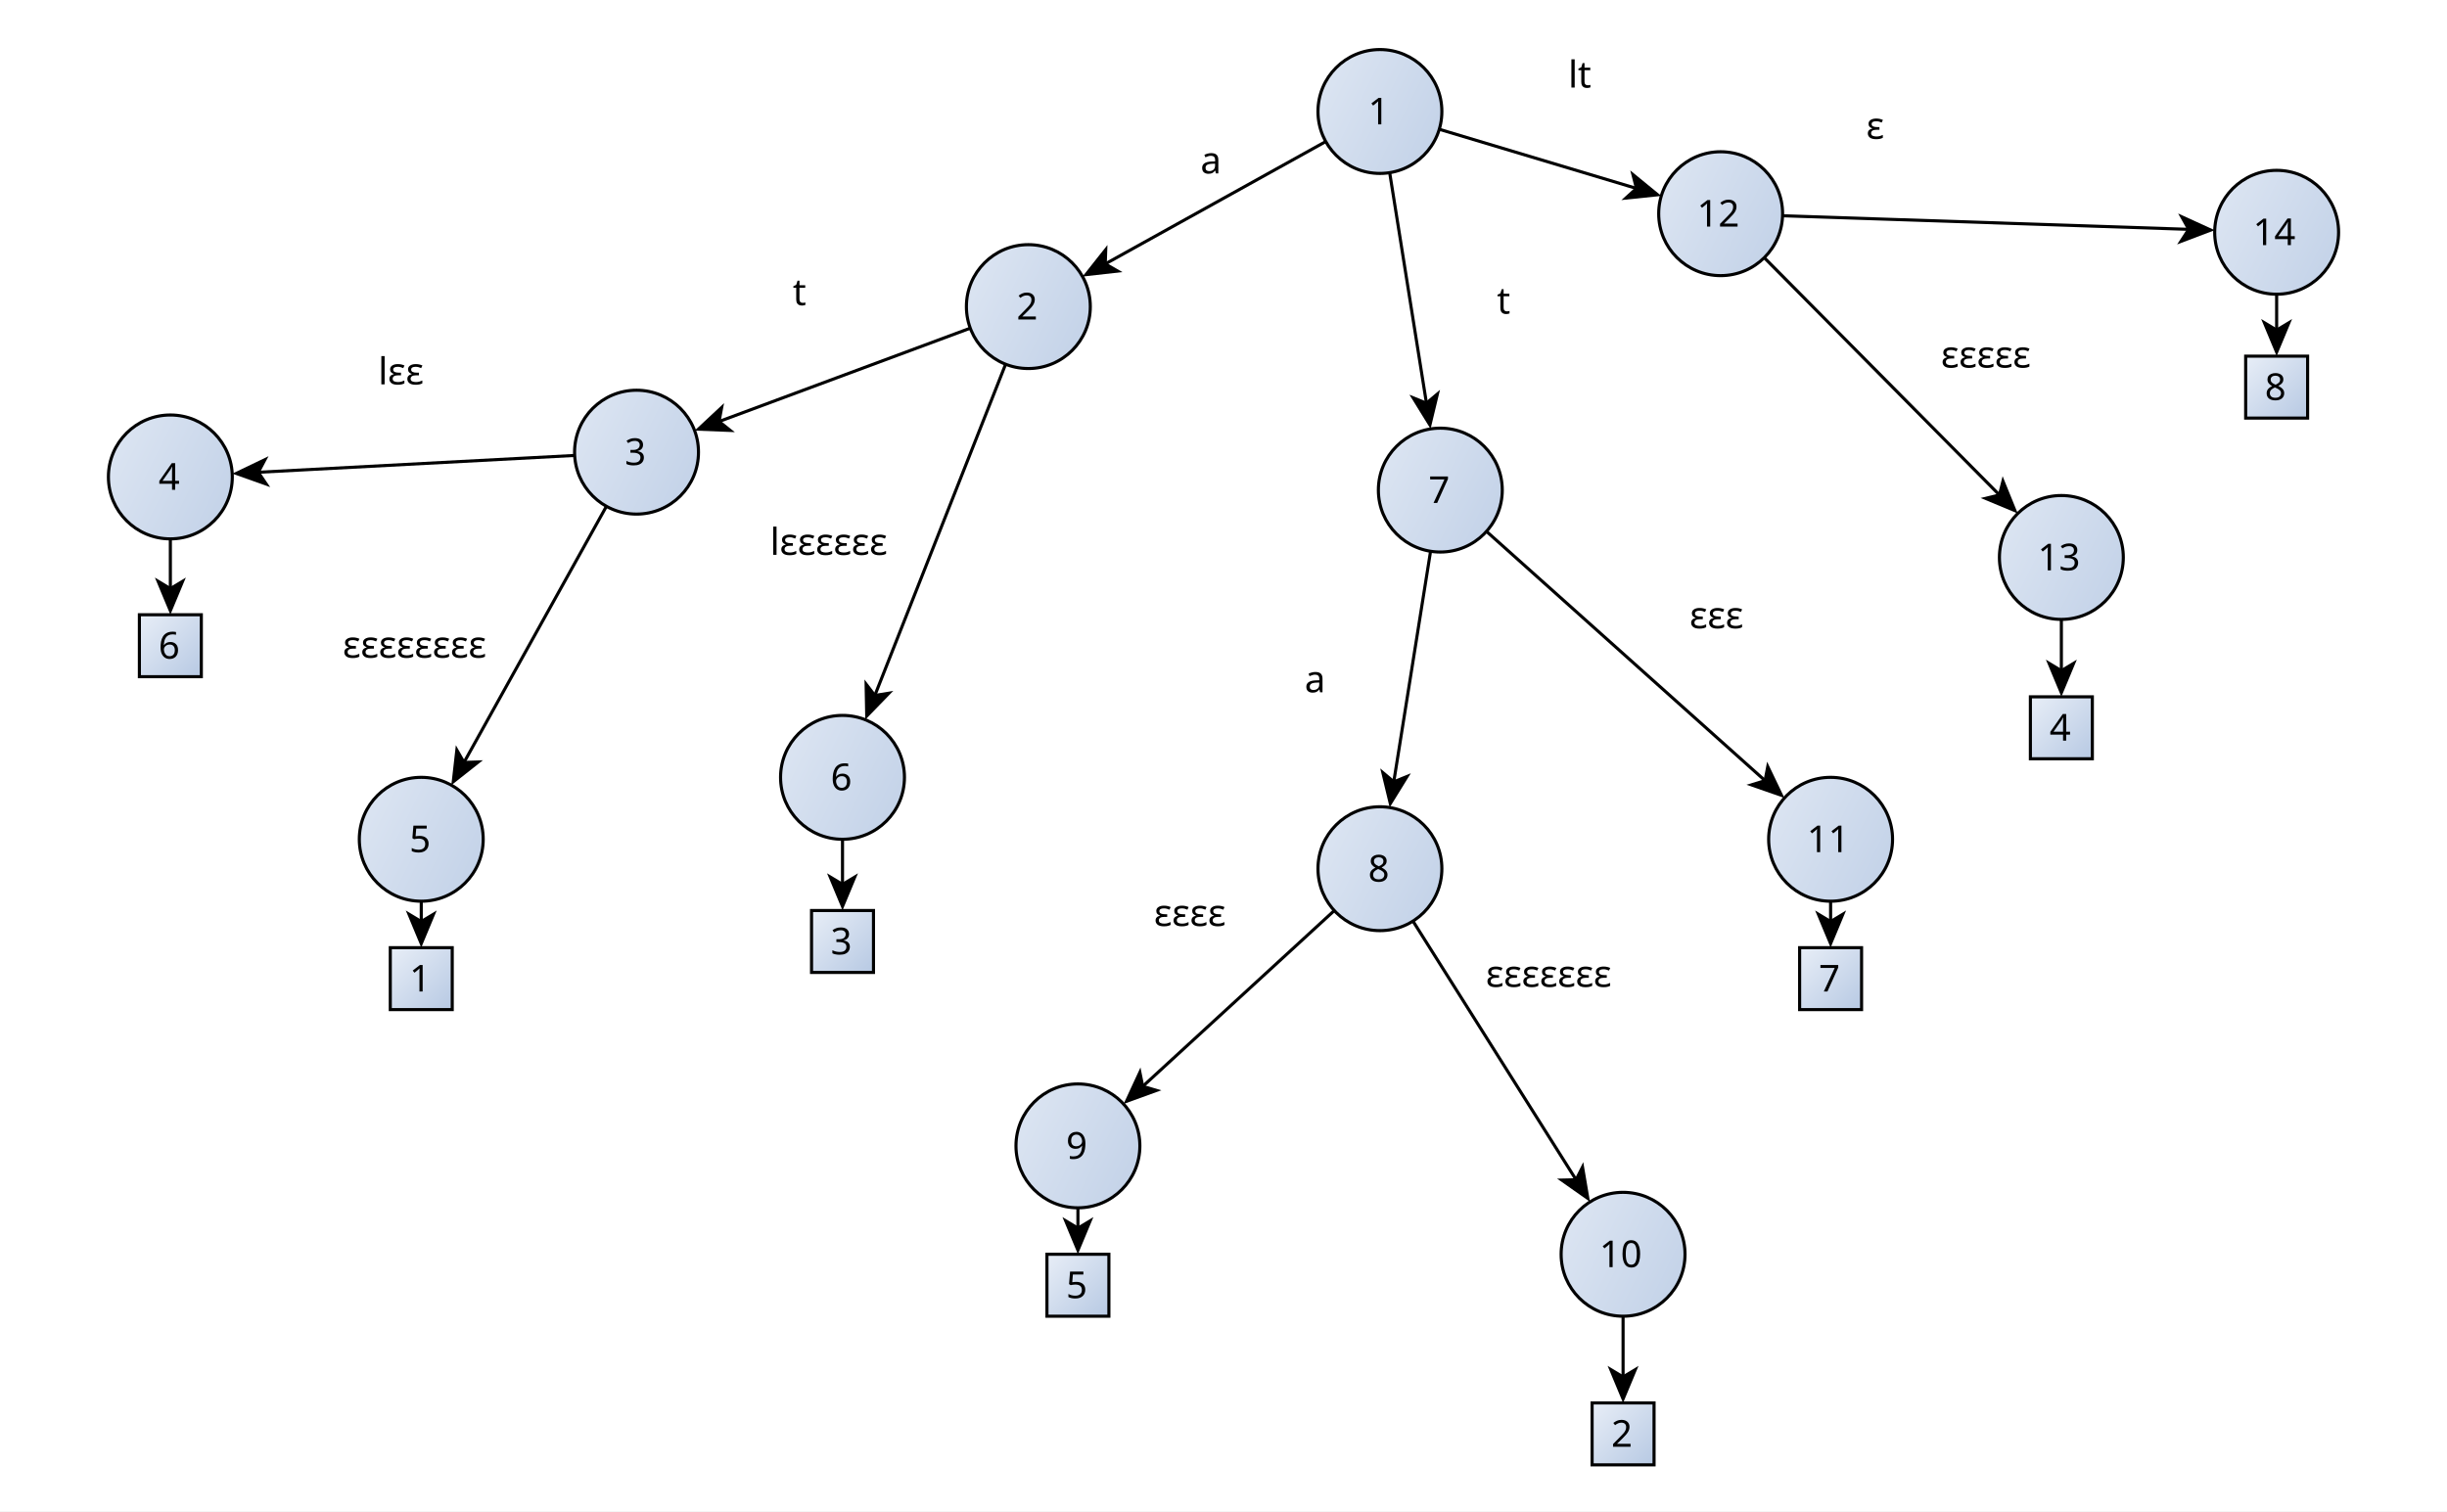
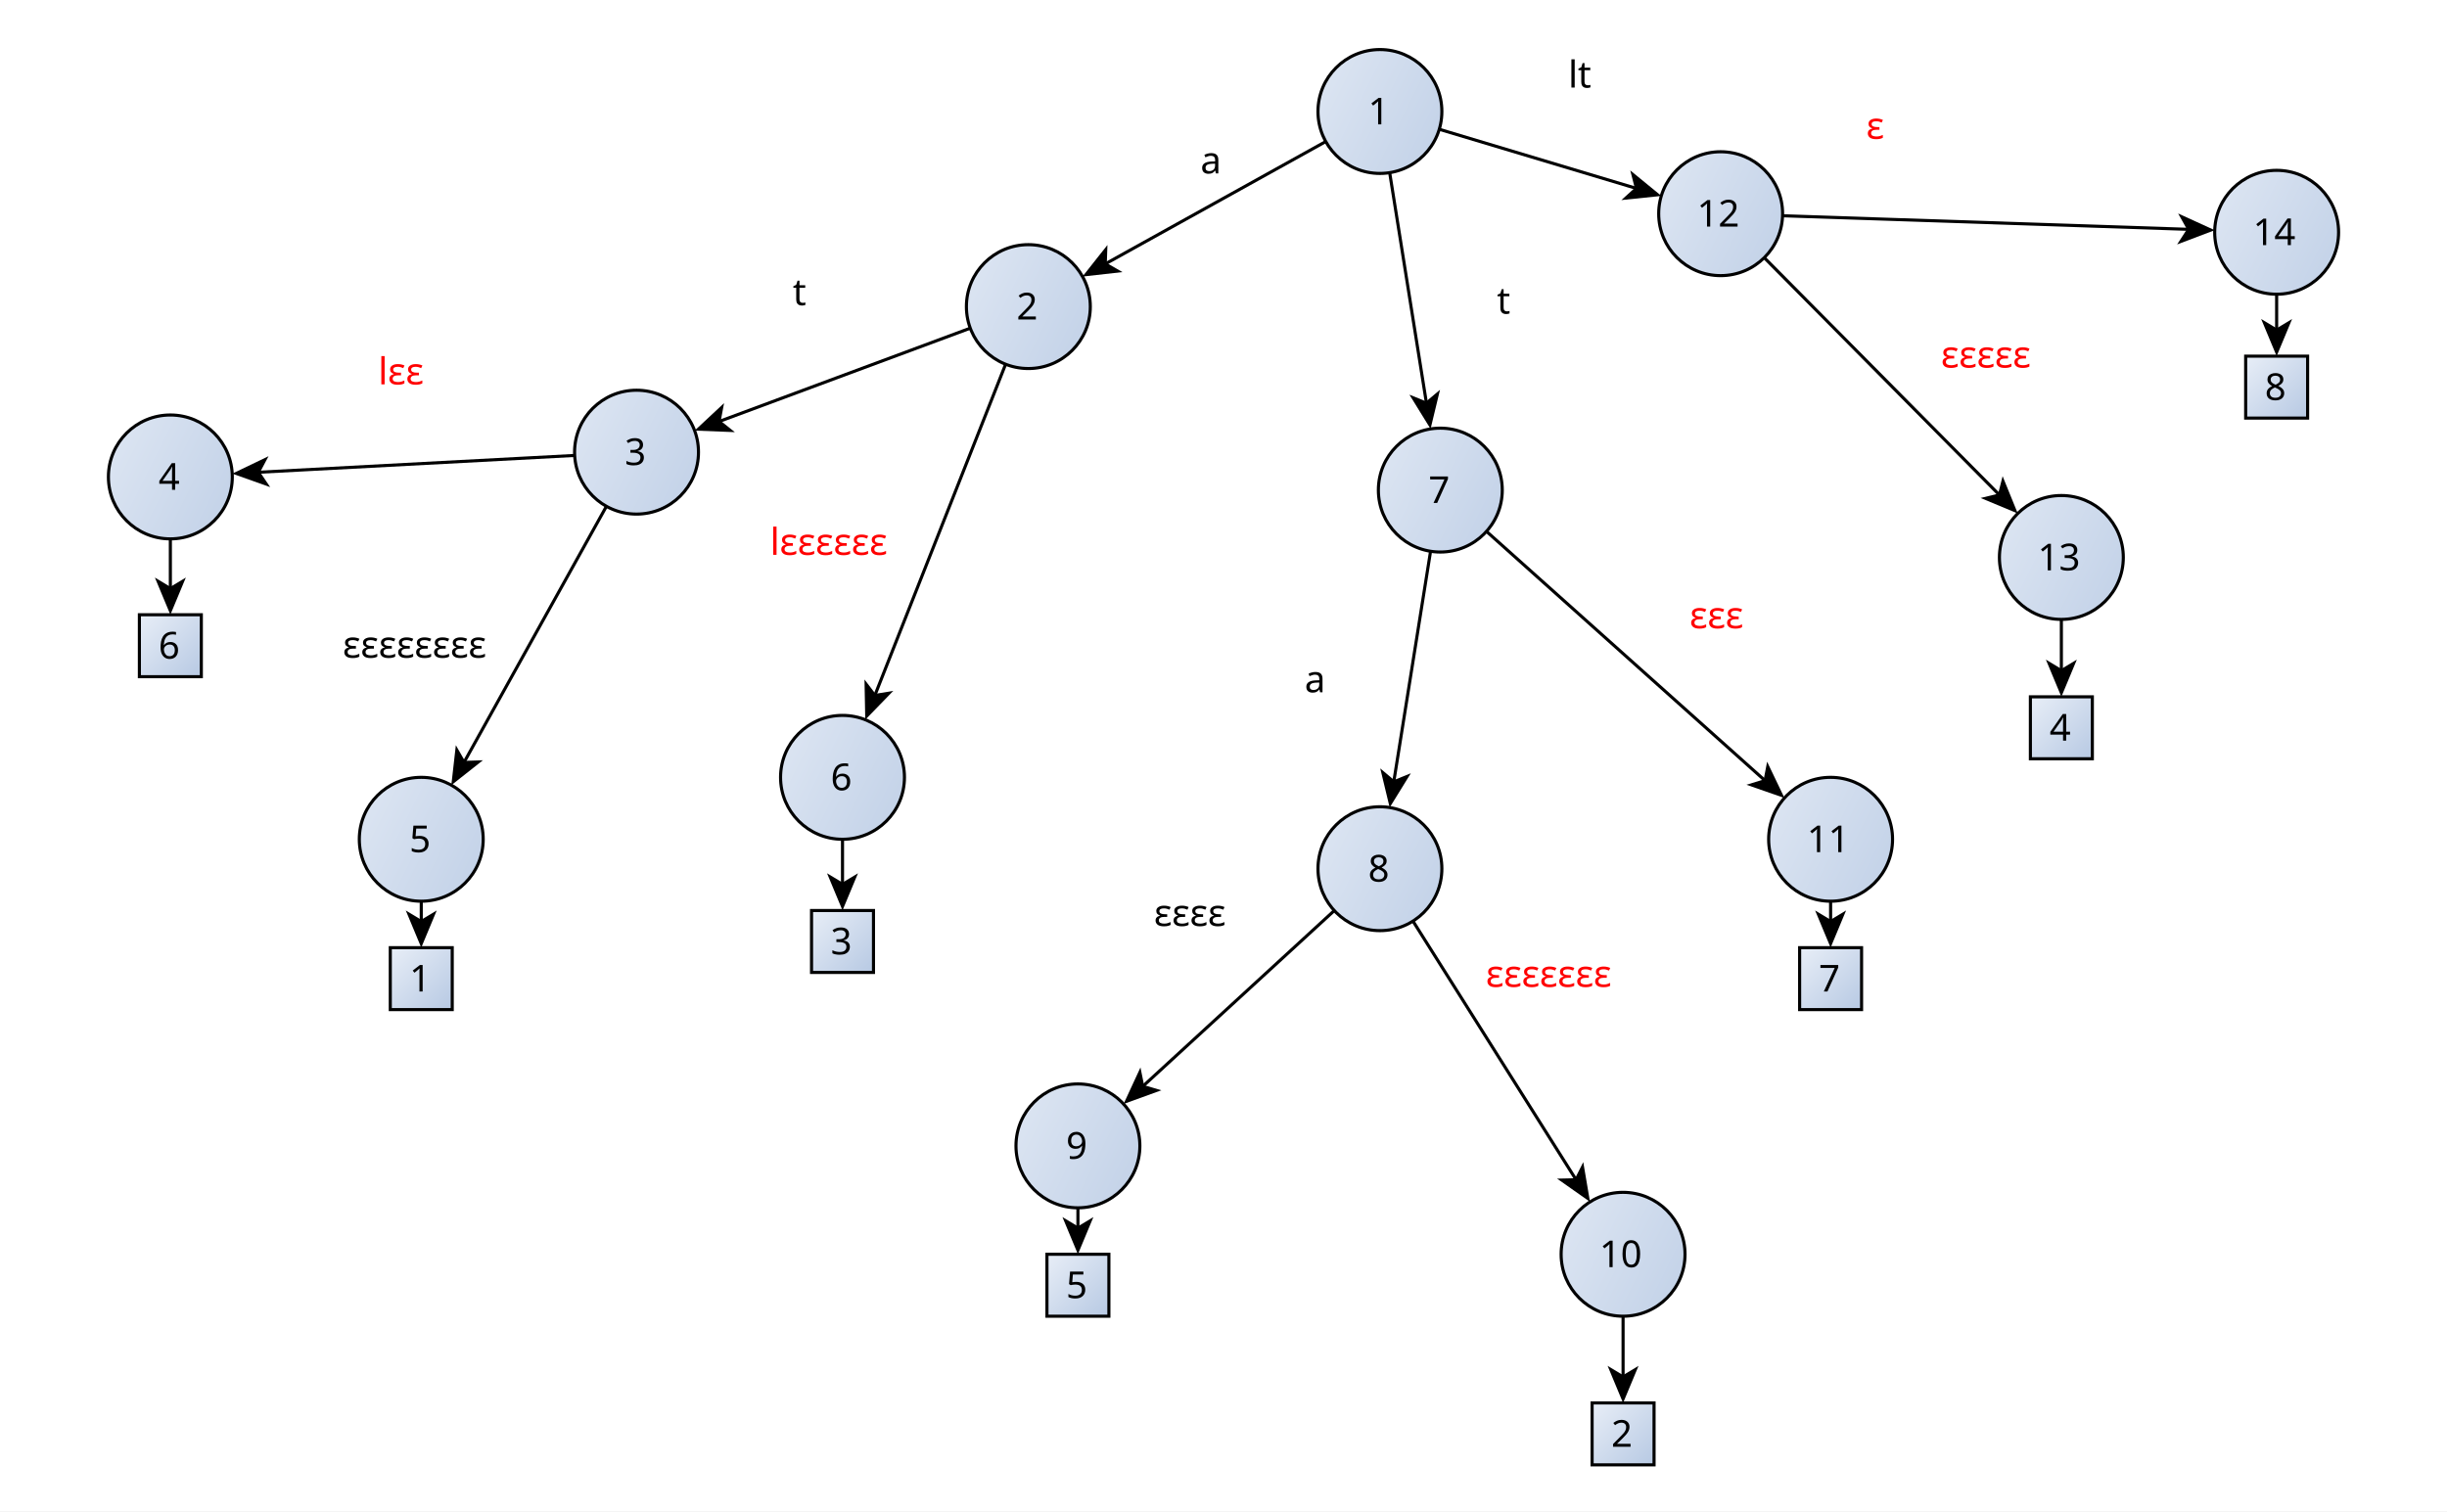
<svg xmlns="http://www.w3.org/2000/svg" fill-opacity="1" color-rendering="auto" color-interpolation="auto" stroke="black" text-rendering="auto" stroke-linecap="square" width="790" stroke-miterlimit="10" stroke-opacity="1" shape-rendering="auto" fill="black" stroke-dasharray="none" font-weight="normal" stroke-width="1" height="488" font-family="'Dialog'" font-style="normal" stroke-linejoin="miter" font-size="12" stroke-dashoffset="0" image-rendering="auto">
  <defs id="genericDefs" />
  <g>
    <defs id="defs1">
      <linearGradient x1="195.5" gradientUnits="userSpaceOnUse" x2="275.5" y1="318" y2="358" id="linearGradient1" spreadMethod="reflect">
        <stop stop-opacity="1" stop-color="rgb(232,238,247)" offset="0%" />
        <stop stop-opacity="1" stop-color="rgb(183,201,227)" offset="100%" />
      </linearGradient>
      <linearGradient x1="82" gradientUnits="userSpaceOnUse" x2="162" y1="381" y2="421" id="linearGradient2" spreadMethod="reflect">
        <stop stop-opacity="1" stop-color="rgb(232,238,247)" offset="0%" />
        <stop stop-opacity="1" stop-color="rgb(183,201,227)" offset="100%" />
      </linearGradient>
      <linearGradient x1="-44.5" gradientUnits="userSpaceOnUse" x2="35.5" y1="428" y2="468" id="linearGradient3" spreadMethod="reflect">
        <stop stop-opacity="1" stop-color="rgb(232,238,247)" offset="0%" />
        <stop stop-opacity="1" stop-color="rgb(183,201,227)" offset="100%" />
      </linearGradient>
      <linearGradient x1="-195" gradientUnits="userSpaceOnUse" x2="-115" y1="436" y2="476" id="linearGradient4" spreadMethod="reflect">
        <stop stop-opacity="1" stop-color="rgb(232,238,247)" offset="0%" />
        <stop stop-opacity="1" stop-color="rgb(183,201,227)" offset="100%" />
      </linearGradient>
      <linearGradient x1="-114" gradientUnits="userSpaceOnUse" x2="-34" y1="553" y2="593" id="linearGradient5" spreadMethod="reflect">
        <stop stop-opacity="1" stop-color="rgb(232,238,247)" offset="0%" />
        <stop stop-opacity="1" stop-color="rgb(183,201,227)" offset="100%" />
      </linearGradient>
      <linearGradient x1="22" gradientUnits="userSpaceOnUse" x2="102" y1="533" y2="573" id="linearGradient6" spreadMethod="reflect">
        <stop stop-opacity="1" stop-color="rgb(232,238,247)" offset="0%" />
        <stop stop-opacity="1" stop-color="rgb(183,201,227)" offset="100%" />
      </linearGradient>
      <linearGradient x1="215" gradientUnits="userSpaceOnUse" x2="295" y1="440.25" y2="480.25" id="linearGradient7" spreadMethod="reflect">
        <stop stop-opacity="1" stop-color="rgb(232,238,247)" offset="0%" />
        <stop stop-opacity="1" stop-color="rgb(183,201,227)" offset="100%" />
      </linearGradient>
      <linearGradient x1="195.5" gradientUnits="userSpaceOnUse" x2="275.5" y1="562.5" y2="602.5" id="linearGradient8" spreadMethod="reflect">
        <stop stop-opacity="1" stop-color="rgb(232,238,247)" offset="0%" />
        <stop stop-opacity="1" stop-color="rgb(183,201,227)" offset="100%" />
      </linearGradient>
      <linearGradient x1="98" gradientUnits="userSpaceOnUse" x2="178" y1="652" y2="692" id="linearGradient9" spreadMethod="reflect">
        <stop stop-opacity="1" stop-color="rgb(232,238,247)" offset="0%" />
        <stop stop-opacity="1" stop-color="rgb(183,201,227)" offset="100%" />
      </linearGradient>
      <linearGradient x1="274" gradientUnits="userSpaceOnUse" x2="354" y1="687" y2="727" id="linearGradient10" spreadMethod="reflect">
        <stop stop-opacity="1" stop-color="rgb(232,238,247)" offset="0%" />
        <stop stop-opacity="1" stop-color="rgb(183,201,227)" offset="100%" />
      </linearGradient>
      <linearGradient x1="341" gradientUnits="userSpaceOnUse" x2="421" y1="553" y2="593" id="linearGradient11" spreadMethod="reflect">
        <stop stop-opacity="1" stop-color="rgb(232,238,247)" offset="0%" />
        <stop stop-opacity="1" stop-color="rgb(183,201,227)" offset="100%" />
      </linearGradient>
      <linearGradient x1="305.5" gradientUnits="userSpaceOnUse" x2="385.5" y1="351" y2="391" id="linearGradient12" spreadMethod="reflect">
        <stop stop-opacity="1" stop-color="rgb(232,238,247)" offset="0%" />
        <stop stop-opacity="1" stop-color="rgb(183,201,227)" offset="100%" />
      </linearGradient>
      <linearGradient x1="415.5" gradientUnits="userSpaceOnUse" x2="495.5" y1="462" y2="502" id="linearGradient13" spreadMethod="reflect">
        <stop stop-opacity="1" stop-color="rgb(232,238,247)" offset="0%" />
        <stop stop-opacity="1" stop-color="rgb(183,201,227)" offset="100%" />
      </linearGradient>
      <linearGradient x1="485" gradientUnits="userSpaceOnUse" x2="565" y1="357" y2="397" id="linearGradient14" spreadMethod="reflect">
        <stop stop-opacity="1" stop-color="rgb(232,238,247)" offset="0%" />
        <stop stop-opacity="1" stop-color="rgb(183,201,227)" offset="100%" />
      </linearGradient>
      <linearGradient x1="-165" gradientUnits="userSpaceOnUse" x2="-145" y1="500.5" y2="520.5" id="linearGradient15" spreadMethod="reflect">
        <stop stop-opacity="1" stop-color="rgb(232,238,247)" offset="0%" />
        <stop stop-opacity="1" stop-color="rgb(183,201,227)" offset="100%" />
      </linearGradient>
      <linearGradient x1="-84" gradientUnits="userSpaceOnUse" x2="-64" y1="608" y2="628" id="linearGradient16" spreadMethod="reflect">
        <stop stop-opacity="1" stop-color="rgb(232,238,247)" offset="0%" />
        <stop stop-opacity="1" stop-color="rgb(183,201,227)" offset="100%" />
      </linearGradient>
      <linearGradient x1="52" gradientUnits="userSpaceOnUse" x2="72" y1="596" y2="616" id="linearGradient17" spreadMethod="reflect">
        <stop stop-opacity="1" stop-color="rgb(232,238,247)" offset="0%" />
        <stop stop-opacity="1" stop-color="rgb(183,201,227)" offset="100%" />
      </linearGradient>
      <linearGradient x1="128" gradientUnits="userSpaceOnUse" x2="148" y1="707" y2="727" id="linearGradient18" spreadMethod="reflect">
        <stop stop-opacity="1" stop-color="rgb(232,238,247)" offset="0%" />
        <stop stop-opacity="1" stop-color="rgb(183,201,227)" offset="100%" />
      </linearGradient>
      <linearGradient x1="304" gradientUnits="userSpaceOnUse" x2="324" y1="755" y2="775" id="linearGradient19" spreadMethod="reflect">
        <stop stop-opacity="1" stop-color="rgb(232,238,247)" offset="0%" />
        <stop stop-opacity="1" stop-color="rgb(183,201,227)" offset="100%" />
      </linearGradient>
      <linearGradient x1="371" gradientUnits="userSpaceOnUse" x2="391" y1="608" y2="628" id="linearGradient20" spreadMethod="reflect">
        <stop stop-opacity="1" stop-color="rgb(232,238,247)" offset="0%" />
        <stop stop-opacity="1" stop-color="rgb(183,201,227)" offset="100%" />
      </linearGradient>
      <linearGradient x1="445.5" gradientUnits="userSpaceOnUse" x2="465.5" y1="527" y2="547" id="linearGradient21" spreadMethod="reflect">
        <stop stop-opacity="1" stop-color="rgb(232,238,247)" offset="0%" />
        <stop stop-opacity="1" stop-color="rgb(183,201,227)" offset="100%" />
      </linearGradient>
      <linearGradient x1="515" gradientUnits="userSpaceOnUse" x2="535" y1="417" y2="437" id="linearGradient22" spreadMethod="reflect">
        <stop stop-opacity="1" stop-color="rgb(232,238,247)" offset="0%" />
        <stop stop-opacity="1" stop-color="rgb(183,201,227)" offset="100%" />
      </linearGradient>
      <clipPath clipPathUnits="userSpaceOnUse" id="clipPath1">
        <path d="M0 0 L790 0 L790 488 L0 488 L0 0 Z" />
      </clipPath>
      <clipPath clipPathUnits="userSpaceOnUse" id="clipPath2">
        <path d="M-210 302 L580 302 L580 790 L-210 790 L-210 302 Z" />
      </clipPath>
    </defs>
    <g fill="white" text-rendering="optimizeQuality" shape-rendering="geometricPrecision" transform="translate(210,-302)" stroke="white">
      <rect x="-210" width="790" height="488" y="302" clip-path="url(#clipPath2)" stroke="none" />
    </g>
    <g fill="url(#linearGradient1)" text-rendering="optimizeQuality" shape-rendering="geometricPrecision" transform="matrix(1,0,0,1,210,-302)" stroke="url(#linearGradient1)">
      <circle r="20" clip-path="url(#clipPath2)" cx="235.5" cy="338" stroke="none" />
    </g>
    <g text-rendering="optimizeQuality" stroke-miterlimit="1.45" shape-rendering="geometricPrecision" transform="matrix(1,0,0,1,210,-302)" stroke-linecap="butt">
      <circle fill="none" r="20" clip-path="url(#clipPath2)" cx="235.5" cy="338" />
      <text x="231.683" xml:space="preserve" y="342.156" font-family="sans-serif" clip-path="url(#clipPath2)" stroke="none">1</text>
    </g>
    <g fill="url(#linearGradient2)" text-rendering="optimizeQuality" shape-rendering="geometricPrecision" transform="matrix(1,0,0,1,210,-302)" stroke="url(#linearGradient2)">
      <circle r="20" clip-path="url(#clipPath2)" cx="122" cy="401" stroke="none" />
    </g>
    <g text-rendering="optimizeQuality" stroke-miterlimit="1.45" shape-rendering="geometricPrecision" transform="matrix(1,0,0,1,210,-302)" stroke-linecap="butt">
      <circle fill="none" r="20" clip-path="url(#clipPath2)" cx="122" cy="401" />
      <text x="118.183" xml:space="preserve" y="405.156" font-family="sans-serif" clip-path="url(#clipPath2)" stroke="none">2</text>
    </g>
    <g fill="url(#linearGradient3)" text-rendering="optimizeQuality" shape-rendering="geometricPrecision" transform="matrix(1,0,0,1,210,-302)" stroke="url(#linearGradient3)">
      <circle r="20" clip-path="url(#clipPath2)" cx="-4.5" cy="448" stroke="none" />
    </g>
    <g text-rendering="optimizeQuality" stroke-miterlimit="1.45" shape-rendering="geometricPrecision" transform="matrix(1,0,0,1,210,-302)" stroke-linecap="butt">
      <circle fill="none" r="20" clip-path="url(#clipPath2)" cx="-4.5" cy="448" />
      <text x="-8.317" xml:space="preserve" y="452.156" font-family="sans-serif" clip-path="url(#clipPath2)" stroke="none">3</text>
    </g>
    <g fill="url(#linearGradient4)" text-rendering="optimizeQuality" shape-rendering="geometricPrecision" transform="matrix(1,0,0,1,210,-302)" stroke="url(#linearGradient4)">
      <circle r="20" clip-path="url(#clipPath2)" cx="-155" cy="456" stroke="none" />
    </g>
    <g text-rendering="optimizeQuality" stroke-miterlimit="1.45" shape-rendering="geometricPrecision" transform="matrix(1,0,0,1,210,-302)" stroke-linecap="butt">
      <circle fill="none" r="20" clip-path="url(#clipPath2)" cx="-155" cy="456" />
      <text x="-158.817" xml:space="preserve" y="460.156" font-family="sans-serif" clip-path="url(#clipPath2)" stroke="none">4</text>
    </g>
    <g fill="url(#linearGradient5)" text-rendering="optimizeQuality" shape-rendering="geometricPrecision" transform="matrix(1,0,0,1,210,-302)" stroke="url(#linearGradient5)">
      <circle r="20" clip-path="url(#clipPath2)" cx="-74" cy="573" stroke="none" />
    </g>
    <g text-rendering="optimizeQuality" stroke-miterlimit="1.45" shape-rendering="geometricPrecision" transform="matrix(1,0,0,1,210,-302)" stroke-linecap="butt">
      <circle fill="none" r="20" clip-path="url(#clipPath2)" cx="-74" cy="573" />
      <text x="-77.817" xml:space="preserve" y="577.156" font-family="sans-serif" clip-path="url(#clipPath2)" stroke="none">5</text>
    </g>
    <g fill="url(#linearGradient6)" text-rendering="optimizeQuality" shape-rendering="geometricPrecision" transform="matrix(1,0,0,1,210,-302)" stroke="url(#linearGradient6)">
      <circle r="20" clip-path="url(#clipPath2)" cx="62" cy="553" stroke="none" />
    </g>
    <g text-rendering="optimizeQuality" stroke-miterlimit="1.45" shape-rendering="geometricPrecision" transform="matrix(1,0,0,1,210,-302)" stroke-linecap="butt">
      <circle fill="none" r="20" clip-path="url(#clipPath2)" cx="62" cy="553" />
      <text x="58.183" xml:space="preserve" y="557.156" font-family="sans-serif" clip-path="url(#clipPath2)" stroke="none">6</text>
    </g>
    <g fill="url(#linearGradient7)" text-rendering="optimizeQuality" shape-rendering="geometricPrecision" transform="matrix(1,0,0,1,210,-302)" stroke="url(#linearGradient7)">
      <circle r="20" clip-path="url(#clipPath2)" cx="255" cy="460.25" stroke="none" />
    </g>
    <g text-rendering="optimizeQuality" stroke-miterlimit="1.45" shape-rendering="geometricPrecision" transform="matrix(1,0,0,1,210,-302)" stroke-linecap="butt">
      <circle fill="none" r="20" clip-path="url(#clipPath2)" cx="255" cy="460.25" />
      <text x="251.183" xml:space="preserve" y="464.406" font-family="sans-serif" clip-path="url(#clipPath2)" stroke="none">7</text>
    </g>
    <g fill="url(#linearGradient8)" text-rendering="optimizeQuality" shape-rendering="geometricPrecision" transform="matrix(1,0,0,1,210,-302)" stroke="url(#linearGradient8)">
      <circle r="20" clip-path="url(#clipPath2)" cx="235.5" cy="582.5" stroke="none" />
    </g>
    <g text-rendering="optimizeQuality" stroke-miterlimit="1.45" shape-rendering="geometricPrecision" transform="matrix(1,0,0,1,210,-302)" stroke-linecap="butt">
      <circle fill="none" r="20" clip-path="url(#clipPath2)" cx="235.5" cy="582.5" />
      <text x="231.683" xml:space="preserve" y="586.656" font-family="sans-serif" clip-path="url(#clipPath2)" stroke="none">8</text>
    </g>
    <g fill="url(#linearGradient9)" text-rendering="optimizeQuality" shape-rendering="geometricPrecision" transform="matrix(1,0,0,1,210,-302)" stroke="url(#linearGradient9)">
      <circle r="20" clip-path="url(#clipPath2)" cx="138" cy="672" stroke="none" />
    </g>
    <g text-rendering="optimizeQuality" stroke-miterlimit="1.45" shape-rendering="geometricPrecision" transform="matrix(1,0,0,1,210,-302)" stroke-linecap="butt">
      <circle fill="none" r="20" clip-path="url(#clipPath2)" cx="138" cy="672" />
      <text x="134.183" xml:space="preserve" y="676.156" font-family="sans-serif" clip-path="url(#clipPath2)" stroke="none">9</text>
    </g>
    <g fill="url(#linearGradient10)" text-rendering="optimizeQuality" shape-rendering="geometricPrecision" transform="matrix(1,0,0,1,210,-302)" stroke="url(#linearGradient10)">
      <circle r="20" clip-path="url(#clipPath2)" cx="314" cy="707" stroke="none" />
    </g>
    <g text-rendering="optimizeQuality" stroke-miterlimit="1.45" shape-rendering="geometricPrecision" transform="matrix(1,0,0,1,210,-302)" stroke-linecap="butt">
      <circle fill="none" r="20" clip-path="url(#clipPath2)" cx="314" cy="707" />
      <text x="306.365" xml:space="preserve" y="711.156" font-family="sans-serif" clip-path="url(#clipPath2)" stroke="none">10</text>
    </g>
    <g fill="url(#linearGradient11)" text-rendering="optimizeQuality" shape-rendering="geometricPrecision" transform="matrix(1,0,0,1,210,-302)" stroke="url(#linearGradient11)">
      <circle r="20" clip-path="url(#clipPath2)" cx="381" cy="573" stroke="none" />
    </g>
    <g text-rendering="optimizeQuality" stroke-miterlimit="1.45" shape-rendering="geometricPrecision" transform="matrix(1,0,0,1,210,-302)" stroke-linecap="butt">
      <circle fill="none" r="20" clip-path="url(#clipPath2)" cx="381" cy="573" />
      <text x="373.365" xml:space="preserve" y="577.156" font-family="sans-serif" clip-path="url(#clipPath2)" stroke="none">11</text>
    </g>
    <g fill="url(#linearGradient12)" text-rendering="optimizeQuality" shape-rendering="geometricPrecision" transform="matrix(1,0,0,1,210,-302)" stroke="url(#linearGradient12)">
      <circle r="20" clip-path="url(#clipPath2)" cx="345.5" cy="371" stroke="none" />
    </g>
    <g text-rendering="optimizeQuality" stroke-miterlimit="1.45" shape-rendering="geometricPrecision" transform="matrix(1,0,0,1,210,-302)" stroke-linecap="butt">
      <circle fill="none" r="20" clip-path="url(#clipPath2)" cx="345.5" cy="371" />
      <text x="337.865" xml:space="preserve" y="375.156" font-family="sans-serif" clip-path="url(#clipPath2)" stroke="none">12</text>
    </g>
    <g fill="url(#linearGradient13)" text-rendering="optimizeQuality" shape-rendering="geometricPrecision" transform="matrix(1,0,0,1,210,-302)" stroke="url(#linearGradient13)">
      <circle r="20" clip-path="url(#clipPath2)" cx="455.5" cy="482" stroke="none" />
    </g>
    <g text-rendering="optimizeQuality" stroke-miterlimit="1.45" shape-rendering="geometricPrecision" transform="matrix(1,0,0,1,210,-302)" stroke-linecap="butt">
      <circle fill="none" r="20" clip-path="url(#clipPath2)" cx="455.5" cy="482" />
      <text x="447.865" xml:space="preserve" y="486.156" font-family="sans-serif" clip-path="url(#clipPath2)" stroke="none">13</text>
    </g>
    <g fill="url(#linearGradient14)" text-rendering="optimizeQuality" shape-rendering="geometricPrecision" transform="matrix(1,0,0,1,210,-302)" stroke="url(#linearGradient14)">
      <circle r="20" clip-path="url(#clipPath2)" cx="525" cy="377" stroke="none" />
    </g>
    <g text-rendering="optimizeQuality" stroke-miterlimit="1.45" shape-rendering="geometricPrecision" transform="matrix(1,0,0,1,210,-302)" stroke-linecap="butt">
      <circle fill="none" r="20" clip-path="url(#clipPath2)" cx="525" cy="377" />
      <text x="517.365" xml:space="preserve" y="381.156" font-family="sans-serif" clip-path="url(#clipPath2)" stroke="none">14</text>
    </g>
    <g fill="url(#linearGradient15)" text-rendering="optimizeQuality" shape-rendering="geometricPrecision" transform="matrix(1,0,0,1,210,-302)" stroke="url(#linearGradient15)">
      <path d="M-165 500.5 L-145 500.5 L-145 520.5 L-165 520.5 Z" clip-path="url(#clipPath2)" stroke="none" />
    </g>
    <g text-rendering="optimizeQuality" stroke-miterlimit="1.45" shape-rendering="geometricPrecision" transform="matrix(1,0,0,1,210,-302)" stroke-linecap="butt">
      <path fill="none" d="M-165 500.5 L-145 500.5 L-145 520.5 L-165 520.5 Z" clip-path="url(#clipPath2)" />
      <text x="-158.817" xml:space="preserve" y="514.656" font-family="sans-serif" clip-path="url(#clipPath2)" stroke="none">6</text>
    </g>
    <g fill="url(#linearGradient16)" text-rendering="optimizeQuality" shape-rendering="geometricPrecision" transform="matrix(1,0,0,1,210,-302)" stroke="url(#linearGradient16)">
      <path d="M-84 608 L-64 608 L-64 628 L-84 628 Z" clip-path="url(#clipPath2)" stroke="none" />
    </g>
    <g text-rendering="optimizeQuality" stroke-miterlimit="1.45" shape-rendering="geometricPrecision" transform="matrix(1,0,0,1,210,-302)" stroke-linecap="butt">
      <path fill="none" d="M-84 608 L-64 608 L-64 628 L-84 628 Z" clip-path="url(#clipPath2)" />
      <text x="-77.817" xml:space="preserve" y="622.156" font-family="sans-serif" clip-path="url(#clipPath2)" stroke="none">1</text>
    </g>
    <g fill="url(#linearGradient17)" text-rendering="optimizeQuality" shape-rendering="geometricPrecision" transform="matrix(1,0,0,1,210,-302)" stroke="url(#linearGradient17)">
      <path d="M52 596 L72 596 L72 616 L52 616 Z" clip-path="url(#clipPath2)" stroke="none" />
    </g>
    <g text-rendering="optimizeQuality" stroke-miterlimit="1.45" shape-rendering="geometricPrecision" transform="matrix(1,0,0,1,210,-302)" stroke-linecap="butt">
      <path fill="none" d="M52 596 L72 596 L72 616 L52 616 Z" clip-path="url(#clipPath2)" />
      <text x="58.183" xml:space="preserve" y="610.156" font-family="sans-serif" clip-path="url(#clipPath2)" stroke="none">3</text>
    </g>
    <g fill="url(#linearGradient18)" text-rendering="optimizeQuality" shape-rendering="geometricPrecision" transform="matrix(1,0,0,1,210,-302)" stroke="url(#linearGradient18)">
      <path d="M128 707 L148 707 L148 727 L128 727 Z" clip-path="url(#clipPath2)" stroke="none" />
    </g>
    <g text-rendering="optimizeQuality" stroke-miterlimit="1.45" shape-rendering="geometricPrecision" transform="matrix(1,0,0,1,210,-302)" stroke-linecap="butt">
      <path fill="none" d="M128 707 L148 707 L148 727 L128 727 Z" clip-path="url(#clipPath2)" />
      <text x="134.183" xml:space="preserve" y="721.156" font-family="sans-serif" clip-path="url(#clipPath2)" stroke="none">5</text>
    </g>
    <g fill="url(#linearGradient19)" text-rendering="optimizeQuality" shape-rendering="geometricPrecision" transform="matrix(1,0,0,1,210,-302)" stroke="url(#linearGradient19)">
      <path d="M304 755 L324 755 L324 775 L304 775 Z" clip-path="url(#clipPath2)" stroke="none" />
    </g>
    <g text-rendering="optimizeQuality" stroke-miterlimit="1.45" shape-rendering="geometricPrecision" transform="matrix(1,0,0,1,210,-302)" stroke-linecap="butt">
      <path fill="none" d="M304 755 L324 755 L324 775 L304 775 Z" clip-path="url(#clipPath2)" />
      <text x="310.183" xml:space="preserve" y="769.156" font-family="sans-serif" clip-path="url(#clipPath2)" stroke="none">2</text>
    </g>
    <g fill="url(#linearGradient20)" text-rendering="optimizeQuality" shape-rendering="geometricPrecision" transform="matrix(1,0,0,1,210,-302)" stroke="url(#linearGradient20)">
      <path d="M371 608 L391 608 L391 628 L371 628 Z" clip-path="url(#clipPath2)" stroke="none" />
    </g>
    <g text-rendering="optimizeQuality" stroke-miterlimit="1.45" shape-rendering="geometricPrecision" transform="matrix(1,0,0,1,210,-302)" stroke-linecap="butt">
      <path fill="none" d="M371 608 L391 608 L391 628 L371 628 Z" clip-path="url(#clipPath2)" />
      <text x="377.183" xml:space="preserve" y="622.156" font-family="sans-serif" clip-path="url(#clipPath2)" stroke="none">7</text>
    </g>
    <g fill="url(#linearGradient21)" text-rendering="optimizeQuality" shape-rendering="geometricPrecision" transform="matrix(1,0,0,1,210,-302)" stroke="url(#linearGradient21)">
      <path d="M445.5 527 L465.5 527 L465.5 547 L445.5 547 Z" clip-path="url(#clipPath2)" stroke="none" />
    </g>
    <g text-rendering="optimizeQuality" stroke-miterlimit="1.45" shape-rendering="geometricPrecision" transform="matrix(1,0,0,1,210,-302)" stroke-linecap="butt">
      <path fill="none" d="M445.5 527 L465.5 527 L465.5 547 L445.5 547 Z" clip-path="url(#clipPath2)" />
      <text x="451.683" xml:space="preserve" y="541.156" font-family="sans-serif" clip-path="url(#clipPath2)" stroke="none">4</text>
    </g>
    <g fill="url(#linearGradient22)" text-rendering="optimizeQuality" shape-rendering="geometricPrecision" transform="matrix(1,0,0,1,210,-302)" stroke="url(#linearGradient22)">
      <path d="M515 417 L535 417 L535 437 L515 437 Z" clip-path="url(#clipPath2)" stroke="none" />
    </g>
    <g text-rendering="optimizeQuality" stroke-miterlimit="1.45" shape-rendering="geometricPrecision" transform="matrix(1,0,0,1,210,-302)" stroke-linecap="butt">
      <path fill="none" d="M515 417 L535 417 L535 437 L515 437 Z" clip-path="url(#clipPath2)" />
      <text x="521.183" xml:space="preserve" y="431.156" font-family="sans-serif" clip-path="url(#clipPath2)" stroke="none">8</text>
    </g>
    <g text-rendering="optimizeQuality" stroke-miterlimit="1.45" shape-rendering="geometricPrecision" transform="matrix(1,0,0,1,210,-302)" stroke-linecap="butt">
      <path fill="none" d="M218.015 347.705 L146.458 387.424" clip-path="url(#clipPath2)" />
    </g>
    <g text-rendering="optimizeQuality" stroke-miterlimit="1.45" shape-rendering="geometricPrecision" transform="matrix(1,0,0,1,210,-302)" stroke-linecap="butt">
      <path d="M139.464 391.307 L152.382 389.854 L147.333 386.939 L147.529 381.111 Z" clip-path="url(#clipPath2)" stroke="none" />
      <text x="177.562" xml:space="preserve" y="357.992" font-family="sans-serif" clip-path="url(#clipPath2)" stroke="none">a</text>
      <path fill="none" d="M103.254 407.965 L21.756 438.245" clip-path="url(#clipPath2)" />
      <path d="M14.257 441.031 L27.247 441.539 L22.693 437.897 L23.764 432.165 Z" clip-path="url(#clipPath2)" stroke="none" />
      <text x="45.949" xml:space="preserve" y="400.534" font-family="sans-serif" clip-path="url(#clipPath2)" stroke="none">t</text>
      <path fill="none" d="M-24.451 449.06 L-127.027 454.513" clip-path="url(#clipPath2)" />
      <path d="M-135.016 454.938 L-122.768 459.294 L-126.029 454.46 L-123.299 449.308 Z" clip-path="url(#clipPath2)" stroke="none" />
-       <text x="-87.903" xml:space="preserve" y="426.114" font-family="sans-serif" clip-path="url(#clipPath2)" stroke="none">lεε</text>
+       <text x="-87.903" y="426.114" clip-path="url(#clipPath2)" fill="red" font-family="sans-serif" stroke="none" xml:space="preserve">lεε</text>
      <path fill="none" d="M-14.223 465.487 L-60.407 548.553" clip-path="url(#clipPath2)" />
      <path d="M-64.295 555.545 L-54.094 547.487 L-59.922 547.679 L-62.834 542.627 Z" clip-path="url(#clipPath2)" stroke="none" />
      <text x="-99.356" xml:space="preserve" y="514.359" font-family="sans-serif" clip-path="url(#clipPath2)" stroke="none">εεεεεεεε</text>
      <path fill="none" d="M114.661 419.592 L72.278 526.961" clip-path="url(#clipPath2)" />
      <path d="M69.341 534.402 L78.398 525.076 L72.646 526.031 L69.096 521.405 Z" clip-path="url(#clipPath2)" stroke="none" />
-       <text x="38.621" xml:space="preserve" y="481.156" font-family="sans-serif" clip-path="url(#clipPath2)" stroke="none">lεεεεεε</text>
+       <text x="38.621" y="481.156" clip-path="url(#clipPath2)" fill="red" font-family="sans-serif" stroke="none" xml:space="preserve">lεεεεεε</text>
      <path fill="none" d="M238.647 357.728 L250.59 432.601" clip-path="url(#clipPath2)" />
      <path d="M251.85 440.502 L254.897 427.864 L250.432 431.614 L245.022 429.439 Z" clip-path="url(#clipPath2)" stroke="none" />
      <text x="273.277" xml:space="preserve" y="403.281" font-family="sans-serif" clip-path="url(#clipPath2)" stroke="none">t</text>
      <path fill="none" d="M251.853 479.978 L239.91 554.851" clip-path="url(#clipPath2)" />
      <path d="M238.65 562.752 L245.478 551.689 L240.068 553.864 L235.603 550.114 Z" clip-path="url(#clipPath2)" stroke="none" />
      <text x="211.194" xml:space="preserve" y="525.531" font-family="sans-serif" clip-path="url(#clipPath2)" stroke="none">a</text>
      <path fill="none" d="M220.766 596.025 L158.624 653.068" clip-path="url(#clipPath2)" />
      <path d="M152.731 658.478 L164.952 654.047 L159.361 652.392 L158.19 646.68 Z" clip-path="url(#clipPath2)" stroke="none" />
      <text x="162.555" xml:space="preserve" y="600.985" font-family="sans-serif" clip-path="url(#clipPath2)" stroke="none">εεεε</text>
      <path fill="none" d="M246.175 599.43 L299.053 683.294" clip-path="url(#clipPath2)" />
      <path d="M303.32 690.061 L301.149 677.243 L298.519 682.448 L292.69 682.577 Z" clip-path="url(#clipPath2)" stroke="none" />
-       <text x="269.691" xml:space="preserve" y="620.641" font-family="sans-serif" clip-path="url(#clipPath2)" stroke="none">εεεεεεε</text>
+       <text x="269.691" y="620.641" clip-path="url(#clipPath2)" fill="red" font-family="sans-serif" stroke="none" xml:space="preserve">εεεεεεε</text>
      <path fill="none" d="M269.919 473.601 L360.15 554.342" clip-path="url(#clipPath2)" />
      <path d="M366.111 559.677 L360.503 547.949 L359.405 553.676 L353.835 555.401 Z" clip-path="url(#clipPath2)" stroke="none" />
-       <text x="335.463" xml:space="preserve" y="504.856" font-family="sans-serif" clip-path="url(#clipPath2)" stroke="none">εεε</text>
+       <text x="335.463" y="504.856" clip-path="url(#clipPath2)" fill="red" font-family="sans-serif" stroke="none" xml:space="preserve">εεε</text>
      <path fill="none" d="M254.648 343.744 L318.718 362.965" clip-path="url(#clipPath2)" />
      <path d="M326.38 365.264 L316.323 357.027 L317.76 362.678 L313.45 366.605 Z" clip-path="url(#clipPath2)" stroke="none" />
      <text x="296.3" xml:space="preserve" y="330.281" font-family="sans-serif" clip-path="url(#clipPath2)" stroke="none">lt</text>
      <path fill="none" d="M359.599 385.227 L435.797 462.118" clip-path="url(#clipPath2)" />
      <path d="M441.429 467.801 L436.533 455.758 L435.094 461.408 L429.43 462.797 Z" clip-path="url(#clipPath2)" stroke="none" />
-       <text x="416.637" xml:space="preserve" y="420.683" font-family="sans-serif" clip-path="url(#clipPath2)" stroke="none">εεεεε</text>
+       <text x="416.637" y="420.683" clip-path="url(#clipPath2)" fill="red" font-family="sans-serif" stroke="none" xml:space="preserve">εεεεε</text>
      <path fill="none" d="M365.527 371.669 L497.031 376.065" clip-path="url(#clipPath2)" />
      <path d="M505.027 376.332 L493.201 370.934 L496.032 376.032 L492.867 380.929 Z" clip-path="url(#clipPath2)" stroke="none" />
-       <text x="392.5" xml:space="preserve" y="346.819" font-family="sans-serif" clip-path="url(#clipPath2)" stroke="none">ε</text>
+       <text x="392.5" y="346.819" clip-path="url(#clipPath2)" fill="red" font-family="sans-serif" stroke="none" xml:space="preserve">ε</text>
      <path fill="none" d="M-155 475.985 L-155 492.489" clip-path="url(#clipPath2)" />
      <path d="M-155 500.489 L-150 488.489 L-155 491.489 L-160 488.489 Z" clip-path="url(#clipPath2)" stroke="none" />
      <path fill="none" d="M-74 592.995 L-74 599.988" clip-path="url(#clipPath2)" />
      <path d="M-74 607.988 L-69 595.988 L-74 598.988 L-79 595.988 Z" clip-path="url(#clipPath2)" stroke="none" />
      <path fill="none" d="M62 573.004 L62 587.979" clip-path="url(#clipPath2)" />
      <path d="M62 595.979 L67 583.979 L62 586.979 L57 583.979 Z" clip-path="url(#clipPath2)" stroke="none" />
      <path fill="none" d="M138 691.995 L138 698.988" clip-path="url(#clipPath2)" />
      <path d="M138 706.988 L143 694.988 L138 697.988 L133 694.988 Z" clip-path="url(#clipPath2)" stroke="none" />
      <path fill="none" d="M314 727.023 L314 747.024" clip-path="url(#clipPath2)" />
      <path d="M314 755.024 L319 743.024 L314 746.024 L309 743.024 Z" clip-path="url(#clipPath2)" stroke="none" />
      <path fill="none" d="M381 592.995 L381 599.988" clip-path="url(#clipPath2)" />
      <path d="M381 607.988 L386 595.988 L381 598.988 L376 595.988 Z" clip-path="url(#clipPath2)" stroke="none" />
      <path fill="none" d="M455.5 502.007 L455.5 518.987" clip-path="url(#clipPath2)" />
      <path d="M455.5 526.987 L460.5 514.987 L455.5 517.987 L450.5 514.987 Z" clip-path="url(#clipPath2)" stroke="none" />
      <path fill="none" d="M525 396.971 L525 409" clip-path="url(#clipPath2)" />
      <path d="M525 417 L530 405 L525 408 L520 405 Z" clip-path="url(#clipPath2)" stroke="none" />
    </g>
  </g>
</svg>
